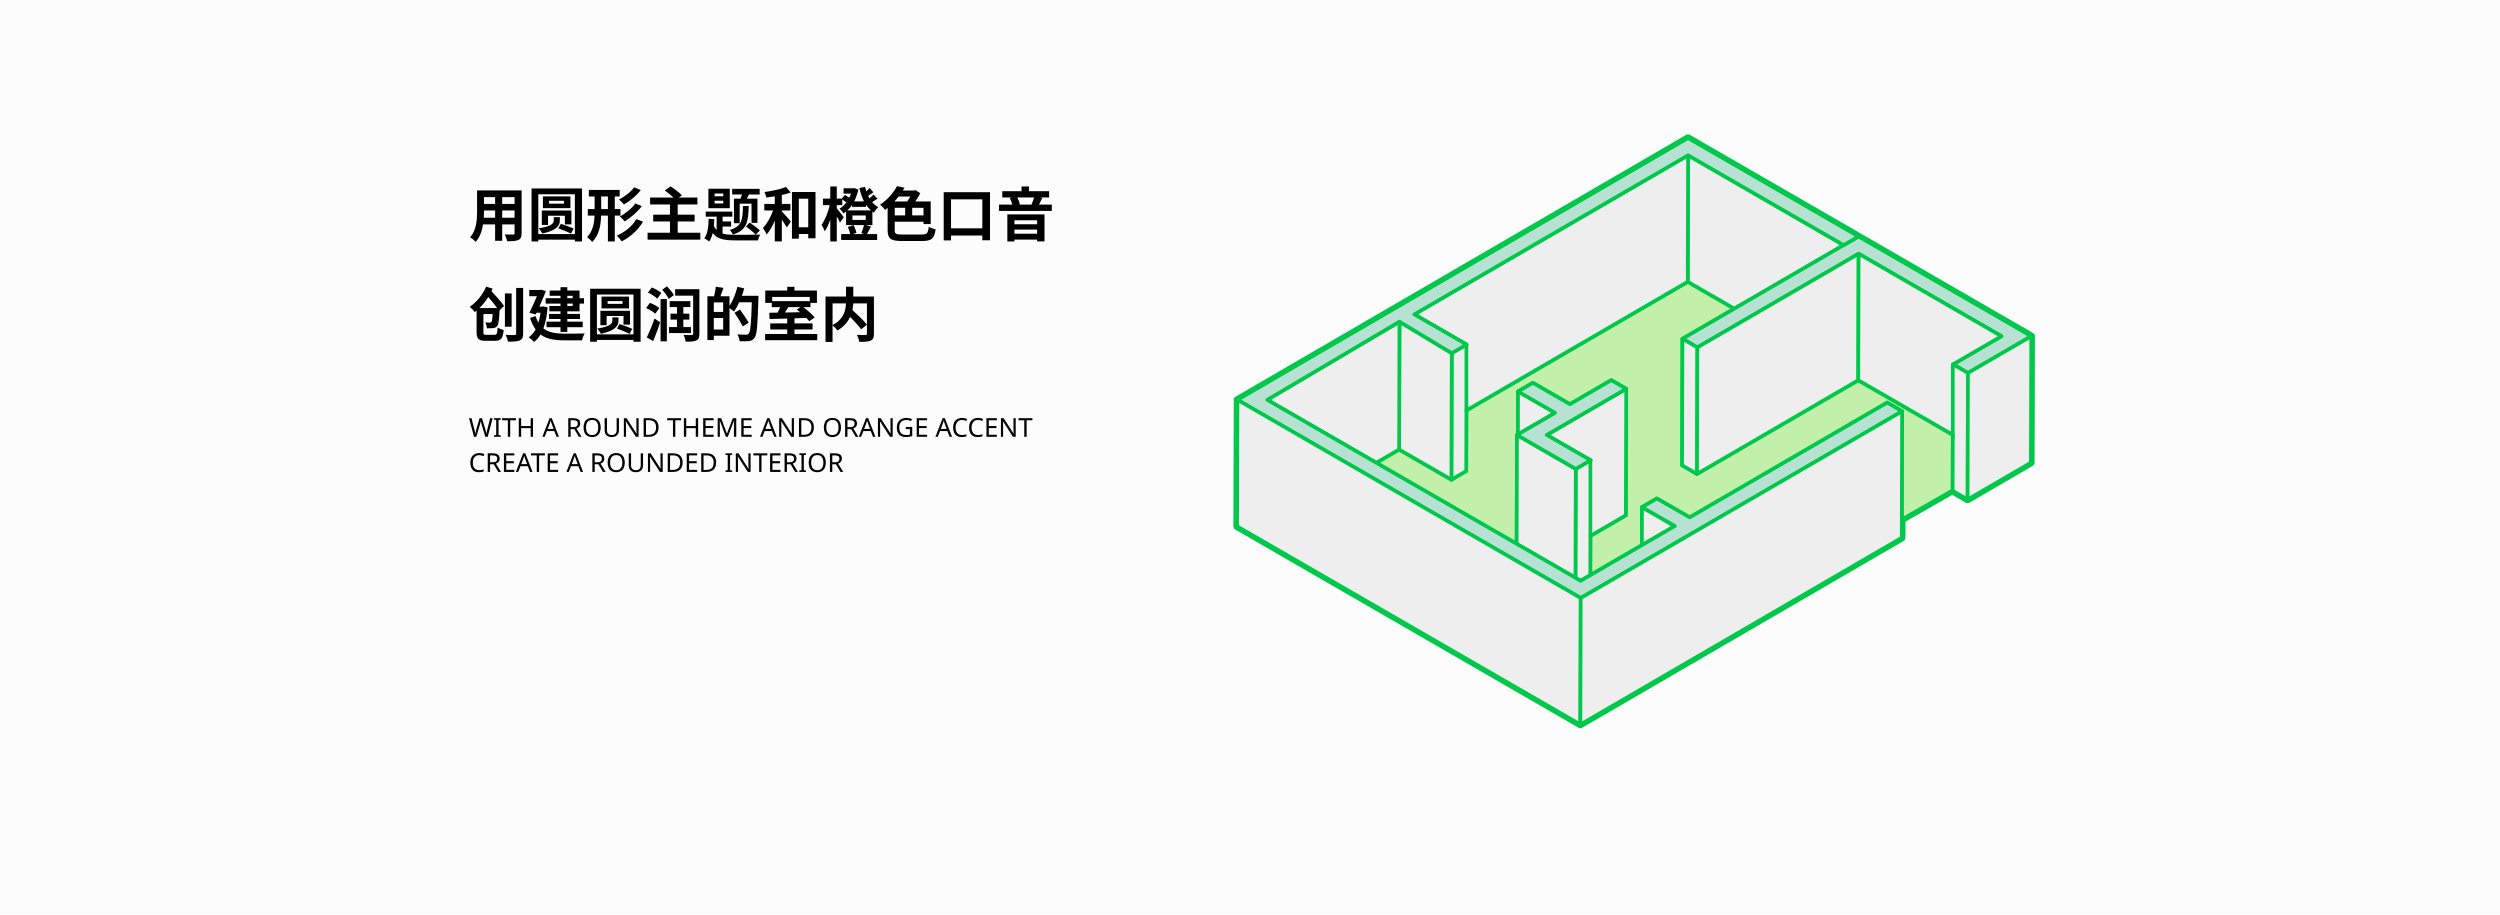
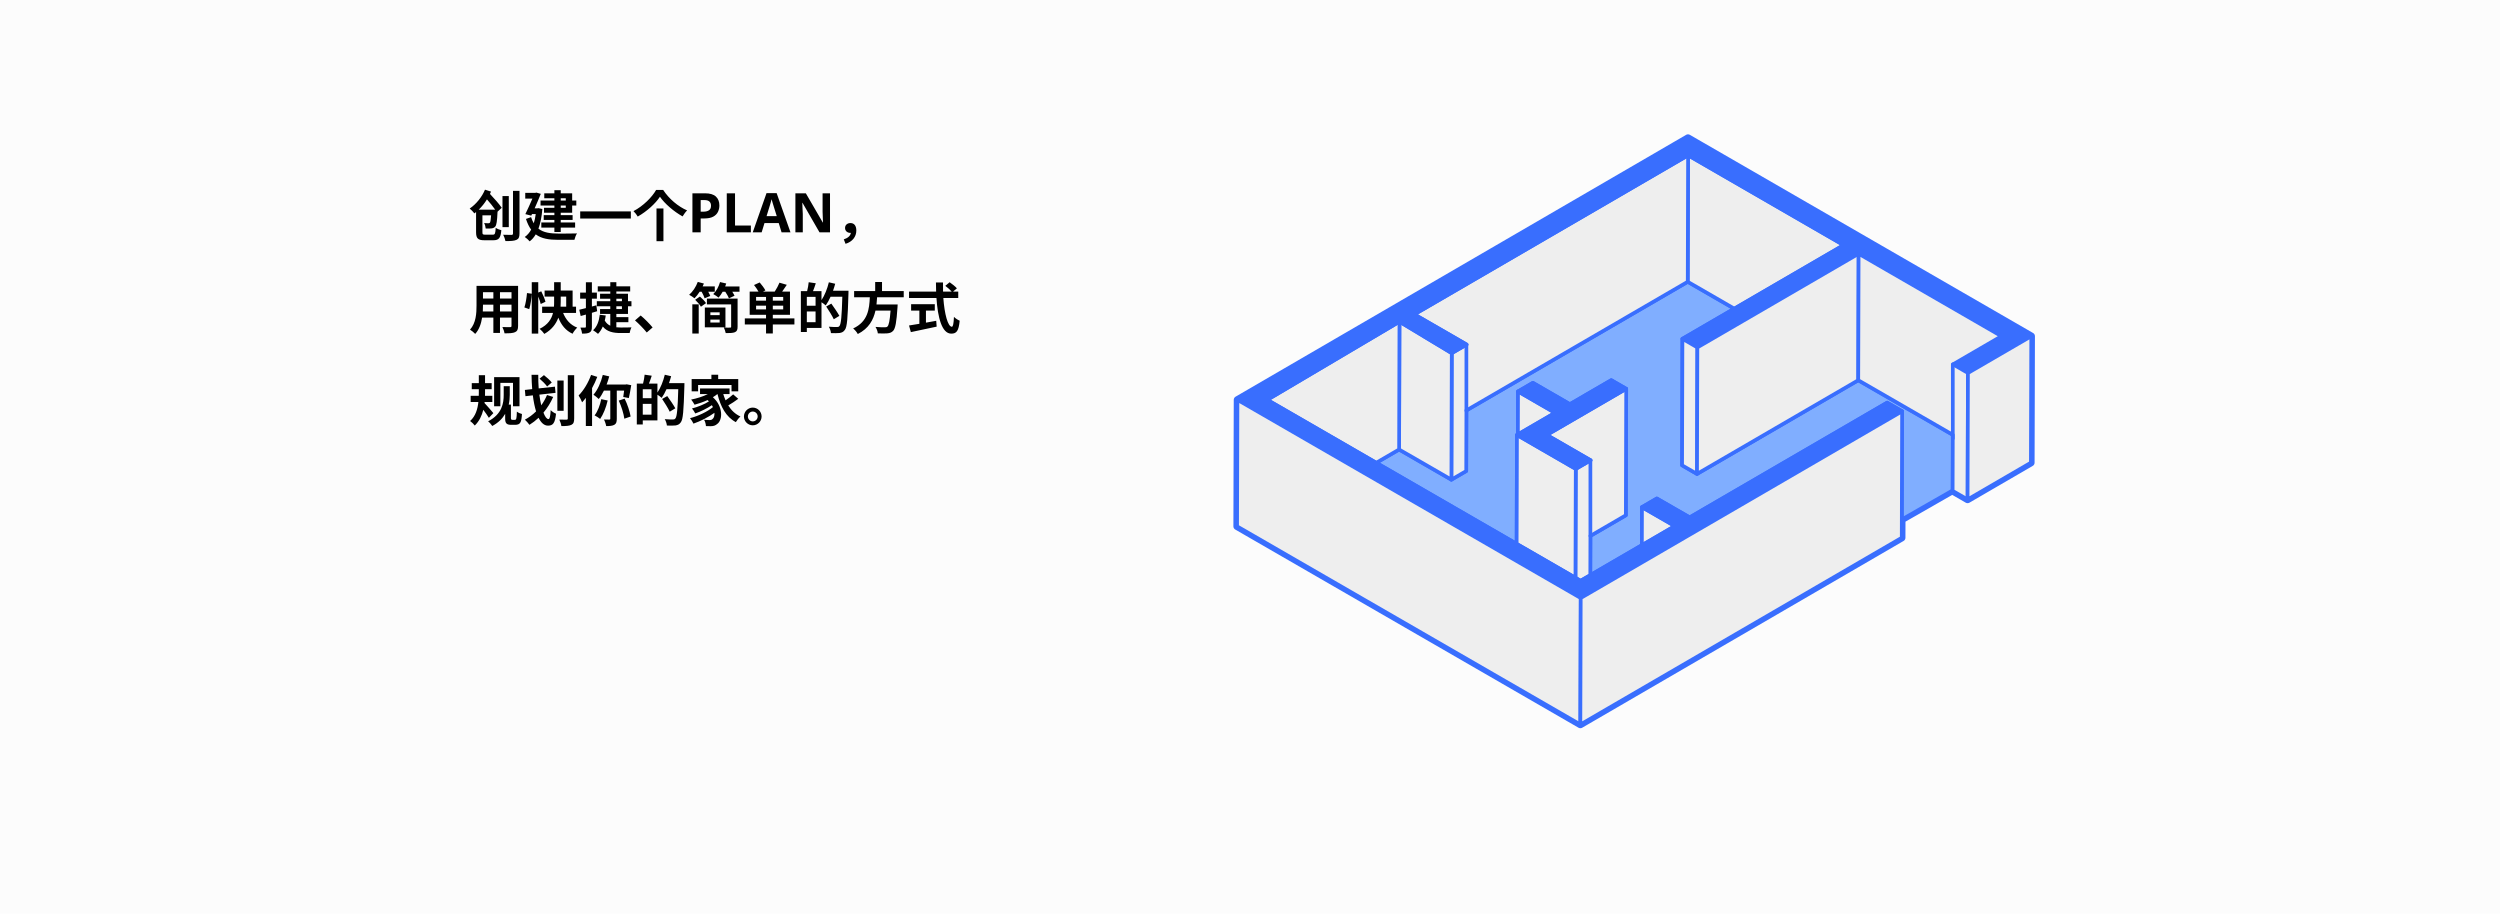
<svg xmlns="http://www.w3.org/2000/svg" width="1920" height="702" viewBox="0 0 1920 702">
  <defs>
    <style>
      .cls-1 {
        fill: #d0d0d0;
      }

      .cls-2 {
        clip-path: url(#clip-path);
      }

      .cls-3 {
        fill: #fcfcfc;
      }

      .cls-4, .cls-9 {
-         fill: #00b35d;
+         fill: #396EFE;
      }

      .cls-4 {
        stroke: #282828;
      }

      .cls-4, .cls-5, .cls-6, .cls-7, .cls-8, .cls-9 {
        stroke-linecap: round;
        stroke-linejoin: round;
      }

      .cls-4, .cls-6, .cls-7, .cls-8, .cls-9 {
        stroke-width: 2.835px;
      }

      .cls-5 {
        fill: none;
        stroke-width: 5.669px;
      }

      .cls-5, .cls-6, .cls-7, .cls-8, .cls-9 {
-         stroke: #00c84b;
+         stroke: #396EFE;
      }

      .cls-6 {
        fill: #eee;
      }

      .cls-7 {
-         fill: #c2f0aa;
+         fill: #80AEFF;
      }

      .cls-8 {
-         fill: #b7e1d2;
+         fill: #396EFE;
      }

      .cls-10 {
-         font-size: 45px;
-         font-family: SourceHanSansCN-Bold, Source Han Sans CN;
+         font-size: 42px;
+         font-family: Source Han Sans CN;
        font-weight: 700;
-       }
- 
-       .cls-11 {
-         font-size: 20px;
-         font-family: SegoeUI, Segoe UI;
      }
    </style>
    <clipPath id="clip-path">
      <rect id="矩形_869" data-name="矩形 869" class="cls-1" width="1920" height="702" />
    </clipPath>
  </defs>
  <g id="组_4507" data-name="组 4507" transform="translate(0 -60)">
    <g id="蒙版组_1" data-name="蒙版组 1" class="cls-2" transform="translate(0 60)">
      <g id="组_3895" data-name="组 3895">
        <path id="路径_666" data-name="路径 666" class="cls-3" d="M0,0H1920V701.69H0Z" />
        <path id="路径_662" data-name="路径 662" class="cls-4" d="M-2666.4,2239.148" transform="translate(3512.649 -1959.193)" />
        <path id="路径_663" data-name="路径 663" class="cls-4" d="M-2704.549,2284.494" transform="translate(3512.649 -1975.078)" />
      </g>
    </g>
    <g id="组_3896" data-name="组 3896" transform="translate(3521.514 -1782.955)">
      <path id="路径_667" data-name="路径 667" class="cls-5" d="M-2082.7,2031.189h0l-11.473-6.624h0l-130.96-75.61-346.024,201.087-.275,97.144,263.633,152.209,246.824-143.438.04-14.017,39.043-22.344v.33l11.481,6.629,48.621-28.256.275-97.144Z" transform="translate(0 0)" />
      <path id="路径_668" data-name="路径 668" class="cls-6" d="M-2432.3,2270.605h0l17.559-10.2h0Z" transform="translate(-32.267 -72.231)" />
      <path id="路径_669" data-name="路径 669" class="cls-6" d="M-2342.15,2191.471l169.985-98.784-169.985,98.784Z" transform="translate(-53.176 -33.335)" />
      <path id="路径_670" data-name="路径 670" class="cls-6" d="M-2440.633,2133.257h0l-100.661,59.529,100.661-59.523Z" transform="translate(-6.99 -42.744)" />
      <path id="路径_671" data-name="路径 671" class="cls-7" d="M-2062.112,2168.3h0l-123.828,71.961-11.474-6.625.275-97.144,39.837-23.15-35.771-20.652-169.985,98.784-.132,46.565-11.391,6.629-40.158-23.16h0l-17.559,10.2,107.837,62.26.237-83.626.727-.422.094-32.986,11.407-6.629,28.426,16.412,31.771-18.464,11.475,6.625-.275,97.144-27.224,15.821-.086,30.181,39.617-23.023.082-29.225,11.407-6.629,25.04,14.457v.168l151.859-88.251,11.474,6.625-.236,83.127,39.044-22.344.121-42.712Z" transform="translate(-32.268 -33.335)" />
      <path id="路径_672" data-name="路径 672" class="cls-6" d="M-1964.914,2054.025h0l11.407-6.629h0l-11.407,6.629Z" transform="translate(-140.665 -22.83)" />
      <path id="路径_673" data-name="路径 673" class="cls-6" d="M-2001.077,2035.2h0l-119.486-68.986-.275,97.144,35.771,20.652Z" transform="translate(-104.503 -4.002)" />
      <path id="路径_674" data-name="路径 674" class="cls-6" d="M-2394.238,2088.4l-.035.018.035-.017,40.143,23.16-11.392,6.629-.276,97.144,11.392-6.629.132-46.565h0l169.985-98.784.275-97.144Z" transform="translate(-41.087 -4.002)" />
      <path id="路径_675" data-name="路径 675" class="cls-6" d="M-2410.239,2133.262l0,0,0,0h0Z" transform="translate(-37.384 -42.744)" />
      <path id="路径_676" data-name="路径 676" class="cls-8" d="M-2002.3,2054.025h0l-83.991,48.81-39.837,23.15,11.474,6.625,123.828-71.961h0l109.7,63.336-37.214,21.626,11.481,6.629,48.621-28.256-121.183-69.965h0l-11.473-6.624h0Z" transform="translate(-103.275 -22.831)" />
      <path id="路径_677" data-name="路径 677" class="cls-6" d="M-2126.215,2149.716l-.275,97.144,11.474,6.624.275-97.144Z" transform="translate(-103.192 -46.561)" />
      <path id="路径_678" data-name="路径 678" class="cls-6" d="M-2111.276,2136.612l-.275,97.144,123.828-71.961h0l.275-97.144Z" transform="translate(-106.656 -26.833)" />
      <path id="路径_679" data-name="路径 679" class="cls-6" d="M-2369,2156.786l-40.086-24.152-.072.035,0,.955h0l-.272,97.144h0l40.158,23.16Z" transform="translate(-37.569 -42.599)" />
      <path id="路径_680" data-name="路径 680" class="cls-6" d="M-2440.018,2230.778l.273-97.143h0l0-.955-.89.443h0l0,0,0,0-100.661,59.523,83.715,48.333,17.559-10.2Z" transform="translate(-6.99 -42.61)" />
      <path id="路径_681" data-name="路径 681" class="cls-6" d="M-2290.552,2202.375l-.094,32.986,28.52-16.574Z" transform="translate(-65.121 -58.774)" />
      <path id="路径_682" data-name="路径 682" class="cls-6" d="M-2261.8,2235.158l33.684,19.447-11.407,6.629-.237,83.626,3.975,2.295,7.419-4.311.086-30.181,27.224-15.821.275-97.144Z" transform="translate(-71.81 -58.153)" />
      <path id="路径_683" data-name="路径 683" class="cls-6" d="M-2246.742,2355.569l.237-83.626-45.157-26.072-.237,83.626Z" transform="translate(-64.83 -68.861)" />
      <path id="路径_684" data-name="路径 684" class="cls-6" d="M-2141.57,2332.5l-25.04-14.457-.083,29.224,25.123-14.6Z" transform="translate(-93.868 -85.599)" />
      <path id="路径_685" data-name="路径 685" class="cls-6" d="M-2133.985,2335.031l11.407-6.629v-.168l-11.407,6.629Z" transform="translate(-101.454 -87.963)" />
      <path id="路径_686" data-name="路径 686" class="cls-6" d="M-1866.089,2156.242l-11.481-6.629,37.214-21.626-109.7-63.336h0l-.275,97.144h0l72.61,41.921-.121,42.711v.33l11.481,6.629Z" transform="translate(-144.046 -26.833)" />
      <path id="路径_687" data-name="路径 687" class="cls-6" d="M-1840.735,2175.367l-.275,97.144,48.621-28.256.275-97.144Z" transform="translate(-169.401 -45.957)" />
      <path id="路径_688" data-name="路径 688" class="cls-8" d="M-2246.434,2259.233l11.407-6.629-33.684-19.447,61.018-35.46-11.474-6.625-31.771,18.464-28.426-16.412-11.407,6.629,28.427,16.412-28.52,16.574-.727.423Z" transform="translate(-64.901 -56.152)" />
      <path id="路径_689" data-name="路径 689" class="cls-8" d="M-2072.09,2152.188l-151.627,88.116-25.271-14.49-11.407,6.629,25.271,14.49-.232.135-25.123,14.6-39.617,23.023-7.419,4.312-3.975-2.3-45.157-26.072-107.837-62.26h0l-83.715-48.332,100.661-59.529.89-.443.071-.035,40.087,24.152,11.392-6.629-40.143-23.159-.035.017.036-.018,210.259-122.19,119.487,68.986,11.407-6.629-130.96-75.61-346.024,201.087,263.633,152.209,246.824-143.438Z" transform="translate(-0.083 0)" />
      <path id="路径_690" data-name="路径 690" class="cls-6" d="M-2307.522,2362.969l-263.634-152.208-.275,97.144,263.633,152.209Z" transform="translate(0 -60.719)" />
      <path id="路径_691" data-name="路径 691" class="cls-6" d="M-2227.918,2365.617l-.276,97.144,246.824-143.438.039-14.017.236-83.127Z" transform="translate(-79.604 -63.367)" />
      <line id="直线_4" data-name="直线 4" class="cls-6" y2="50.579" transform="translate(-2395.326 2107.759)" />
      <line id="直线_5" data-name="直线 5" class="cls-9" y1="58.058" transform="translate(-2300.093 2196.452)" />
      <line id="直线_6" data-name="直线 6" class="cls-9" y1="56.93" transform="translate(-2021.77 2122.781)" />
    </g>
    <g id="组_3834" data-name="组 3834" transform="translate(360 201.456)">
-       <text id="用圆形主题和橙色口音_创建圆润的室内" data-name="用圆形主题和橙色口音 创建圆润的室内" class="cls-10" transform="translate(0 40)">
-         <tspan x="0" y="0">用圆形主题和橙色口音</tspan>
-         <tspan x="0" y="77">创建圆润的室内</tspan>
-       </text>
-       <text id="With_a_round_theme_and_orange_accent_Create_a_rounded_interior" data-name="With a round theme and orange accent Create a rounded interior" class="cls-11" transform="translate(0 194)">
-         <tspan x="0" y="0">WITH A ROUND THEME AND ORANGE ACCENT</tspan>
-         <tspan x="0" y="27">CREATE A ROUNDED INTERIOR</tspan>
+       <text id="创建一个PLAN_用快捷_简单的方式_规划你的家" data-name="创建一个PLAN_用快捷_简单的方式_规划你的家" class="cls-10" transform="translate(0 40)">
+         <tspan x="0" y="0">创建一个PLAN，</tspan>
+         <tspan x="0" y="71">用快捷、简单的方式</tspan>
+         <tspan x="0" y="142">规划你的家。</tspan>
      </text>
    </g>
  </g>
</svg>
